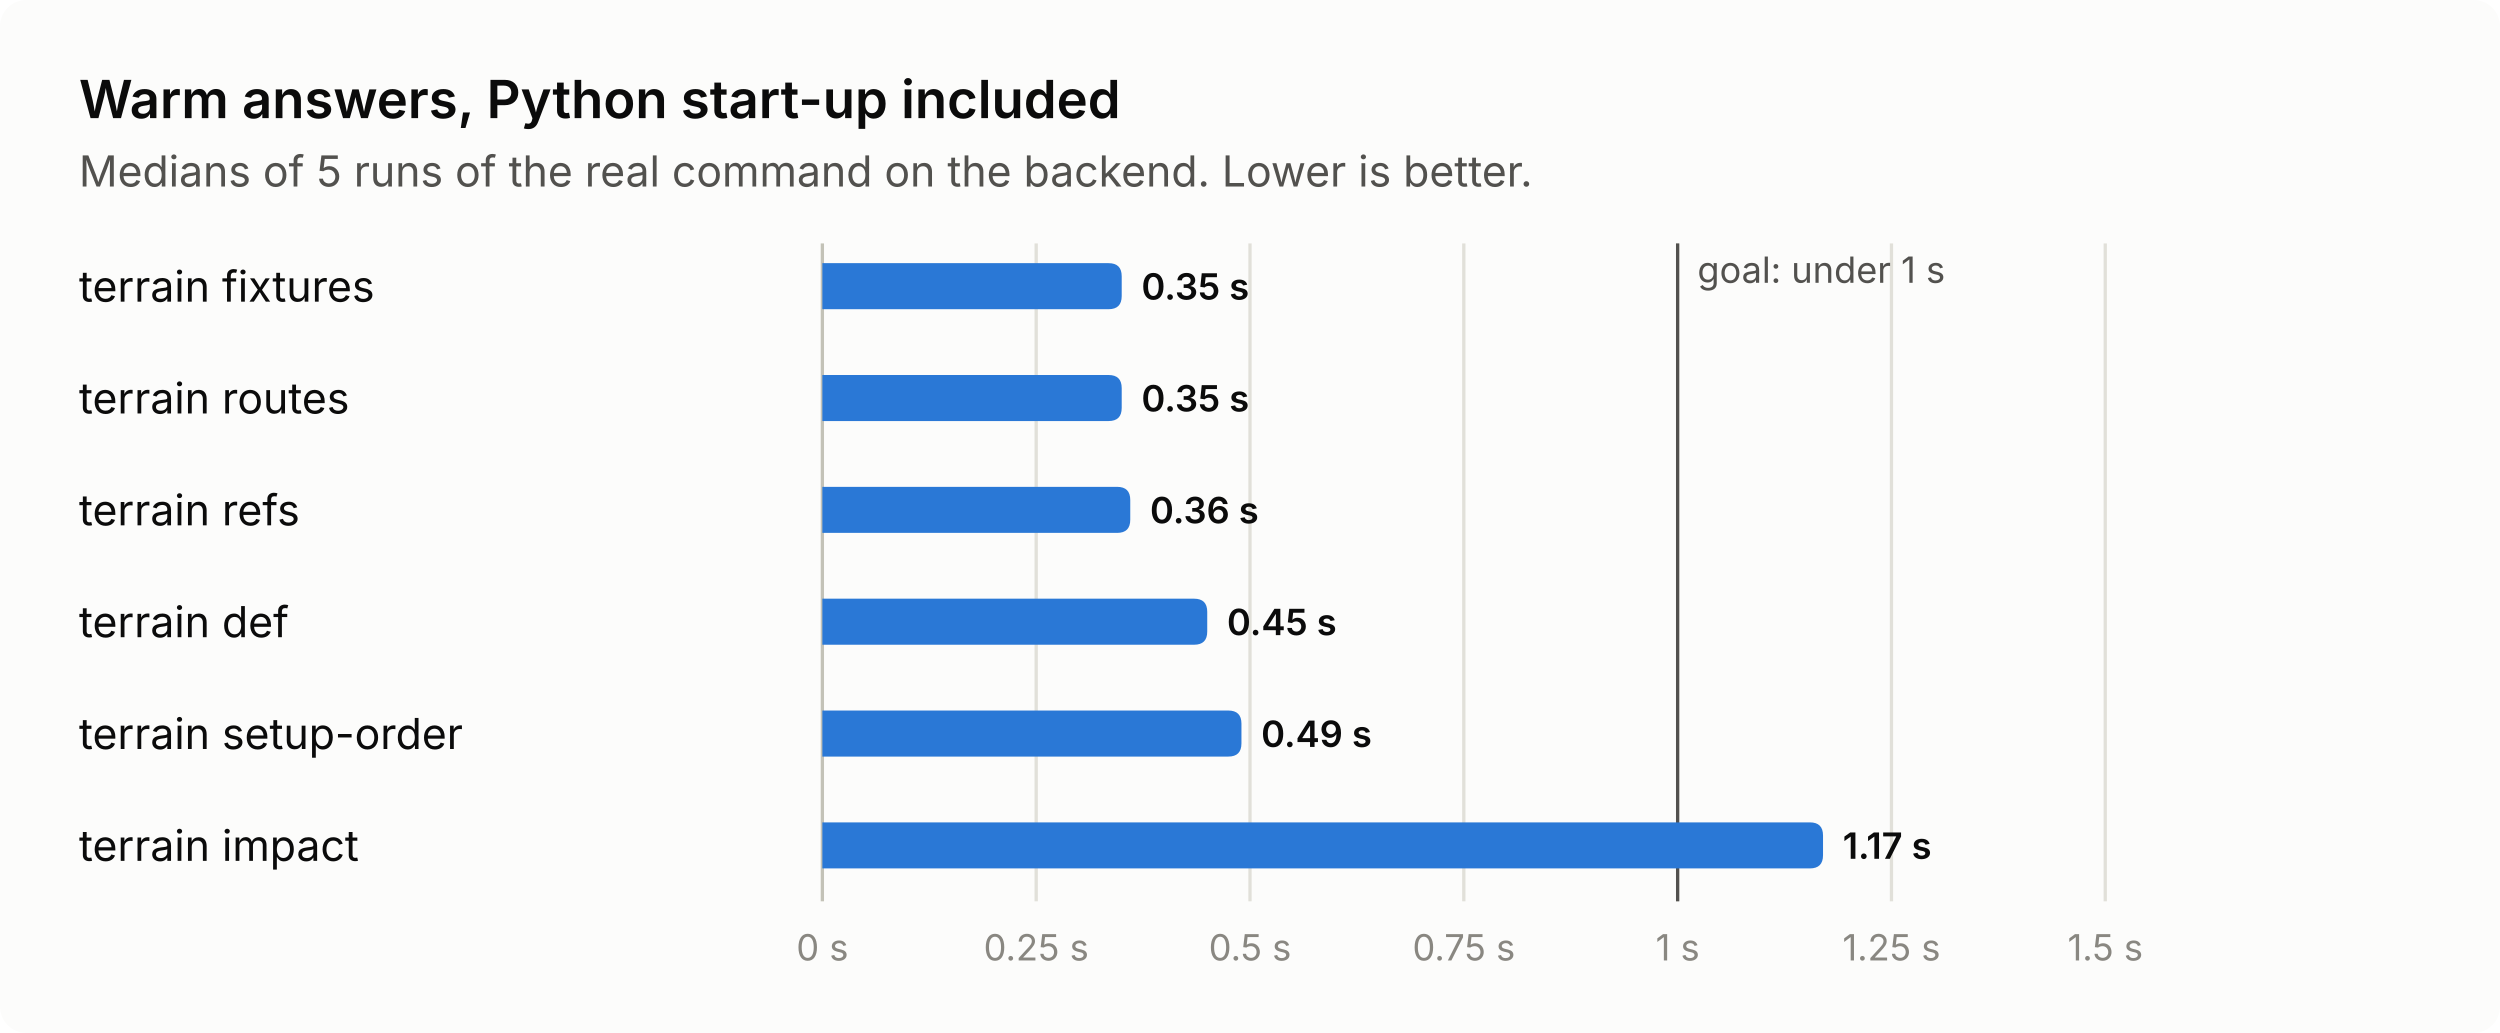
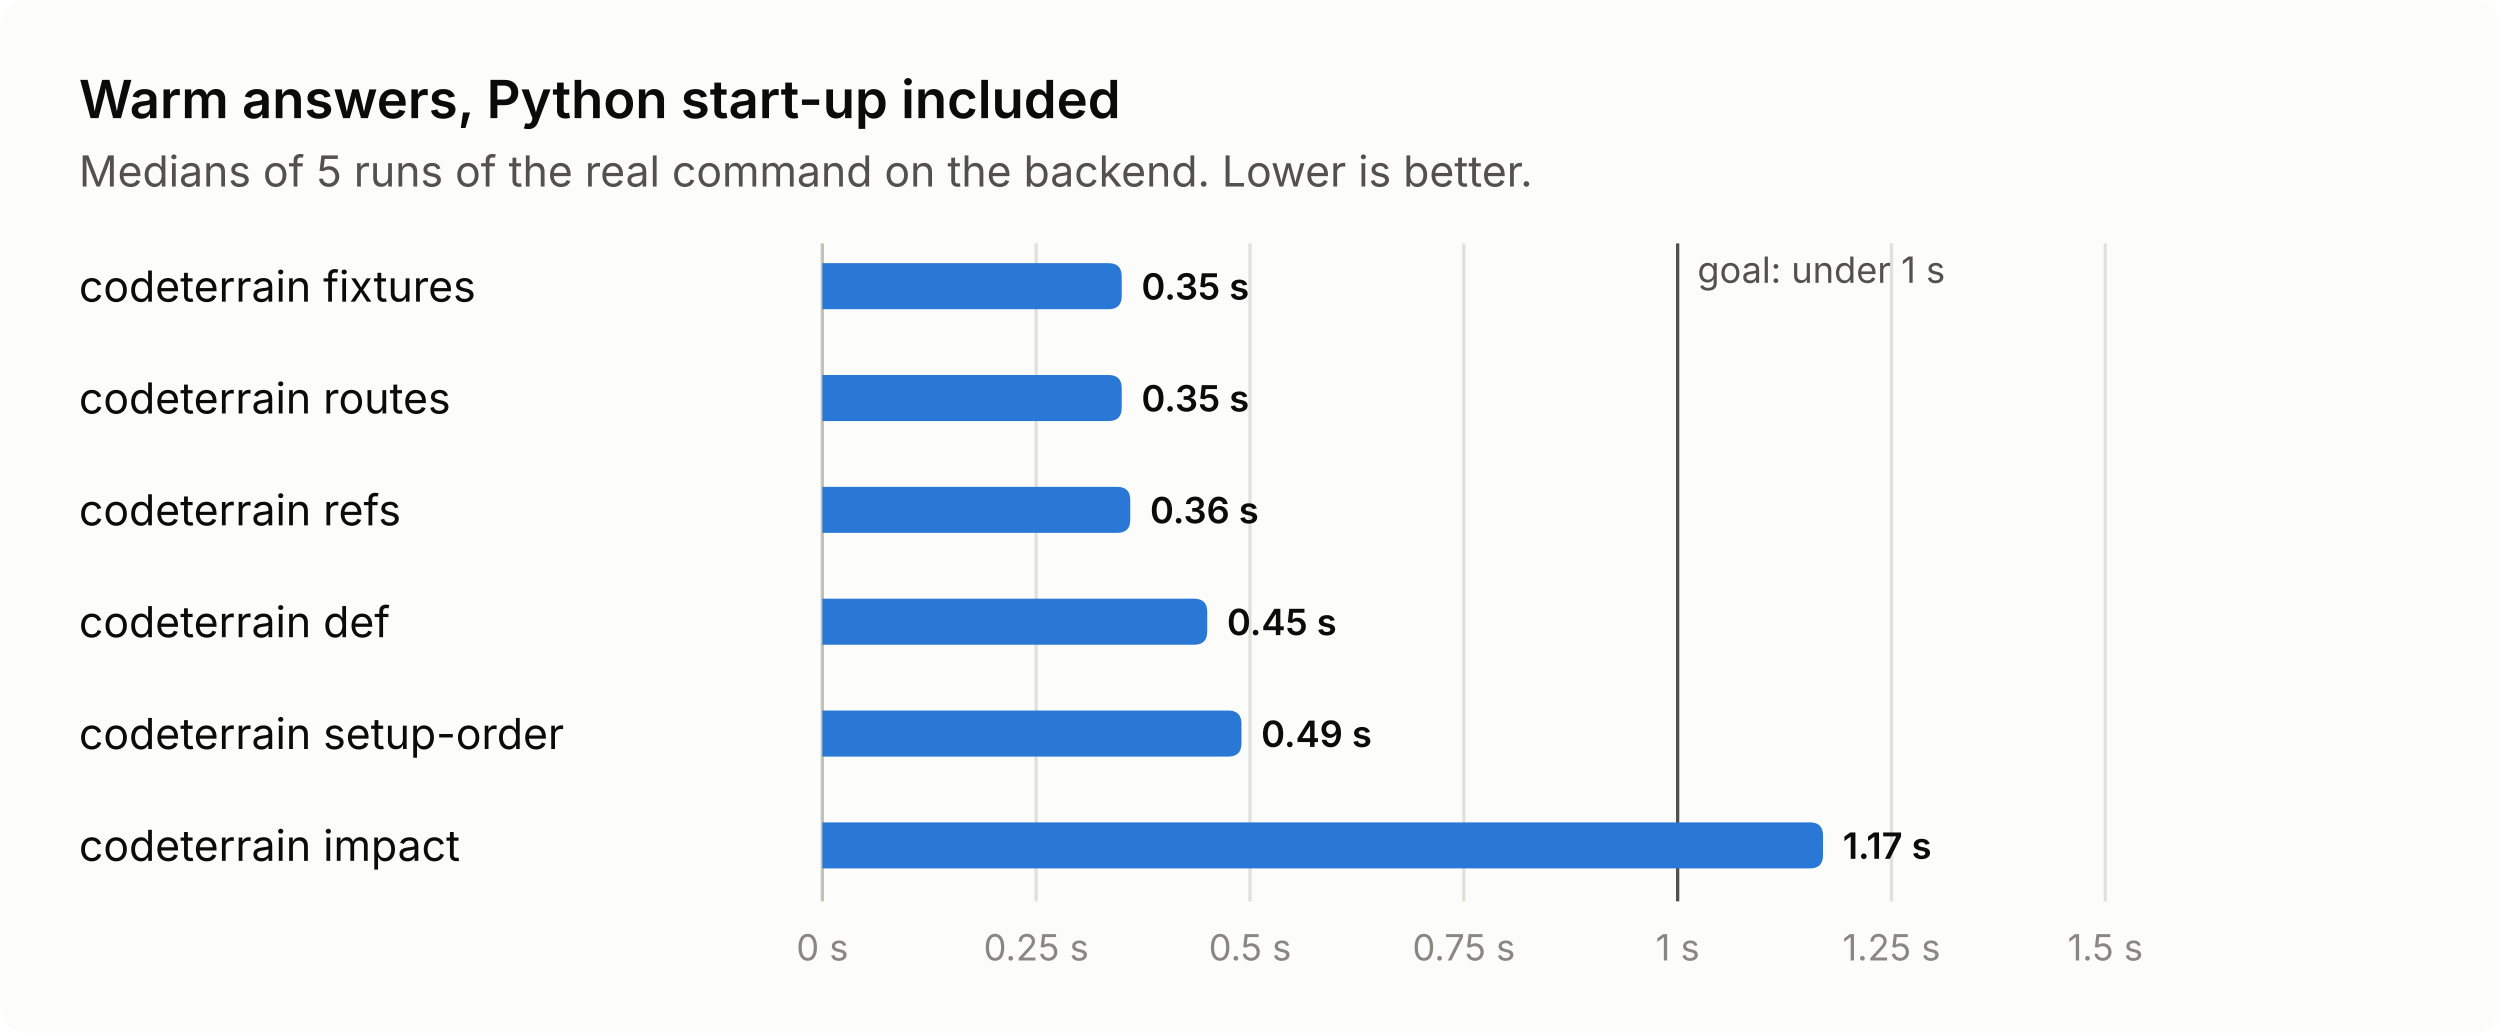
<svg xmlns="http://www.w3.org/2000/svg" width="760" height="314" viewBox="0 0 760 314" font-family="system-ui, -apple-system, &quot;Segoe UI&quot;, sans-serif" role="img">
  <rect width="760" height="314" rx="8" fill="#fcfcfb" />
  <text x="24.0" y="30.0" fill="#0b0b0b" font-size="16" font-weight="600" text-anchor="start" dominant-baseline="middle">Warm answers, Python start-up included</text>
  <text x="24.0" y="52.0" fill="#52514e" font-size="13" font-weight="400" text-anchor="start" dominant-baseline="middle">Medians of 5 runs of the real command on the backend. Lower is better.</text>
  <line x1="250.0" y1="74.0" x2="250.0" y2="274.0" stroke="#c3c2b7" stroke-width="1" />
  <text x="250.0" y="288.0" fill="#898781" font-size="11" font-weight="400" text-anchor="middle" dominant-baseline="middle">0 s</text>
  <line x1="315.0" y1="74.0" x2="315.0" y2="274.0" stroke="#e1e0d9" stroke-width="1" />
  <text x="315.0" y="288.0" fill="#898781" font-size="11" font-weight="400" text-anchor="middle" dominant-baseline="middle">0.25 s</text>
  <line x1="380.0" y1="74.0" x2="380.0" y2="274.0" stroke="#e1e0d9" stroke-width="1" />
  <text x="380.0" y="288.0" fill="#898781" font-size="11" font-weight="400" text-anchor="middle" dominant-baseline="middle">0.5 s</text>
  <line x1="445.0" y1="74.0" x2="445.0" y2="274.0" stroke="#e1e0d9" stroke-width="1" />
  <text x="445.0" y="288.0" fill="#898781" font-size="11" font-weight="400" text-anchor="middle" dominant-baseline="middle">0.75 s</text>
  <line x1="510.0" y1="74.0" x2="510.0" y2="274.0" stroke="#e1e0d9" stroke-width="1" />
  <text x="510.0" y="288.0" fill="#898781" font-size="11" font-weight="400" text-anchor="middle" dominant-baseline="middle">1 s</text>
  <line x1="575.0" y1="74.0" x2="575.0" y2="274.0" stroke="#e1e0d9" stroke-width="1" />
  <text x="575.0" y="288.0" fill="#898781" font-size="11" font-weight="400" text-anchor="middle" dominant-baseline="middle">1.25 s</text>
  <line x1="640.0" y1="74.0" x2="640.0" y2="274.0" stroke="#e1e0d9" stroke-width="1" />
  <text x="640.0" y="288.0" fill="#898781" font-size="11" font-weight="400" text-anchor="middle" dominant-baseline="middle">1.5 s</text>
  <line x1="510.0" y1="74.0" x2="510.0" y2="274.0" stroke="#52514e" stroke-width="1" />
  <text x="516.0" y="82.0" fill="#52514e" font-size="11" font-weight="400" text-anchor="start" dominant-baseline="middle">goal: under 1 s</text>
-   <text x="24.0" y="87.0" fill="#0b0b0b" font-size="13" font-weight="400" text-anchor="start" dominant-baseline="middle">terrain fixtures</text>
+   <text x="24.0" y="87.0" fill="#0b0b0b" font-size="13" font-weight="400" text-anchor="start" dominant-baseline="middle">codeterrain fixtures</text>
  <path d="M250.0 80.0 H337.0 Q341.0 80.0 341.0 84.0 V90.0 Q341.0 94.0 337.0 94.0 H250.0 Z" fill="#2a78d6" />
  <text x="347.0" y="87.0" fill="#0b0b0b" font-size="11" font-weight="600" text-anchor="start" dominant-baseline="middle">0.35 s</text>
-   <text x="24.0" y="121.0" fill="#0b0b0b" font-size="13" font-weight="400" text-anchor="start" dominant-baseline="middle">terrain routes</text>
+   <text x="24.0" y="121.0" fill="#0b0b0b" font-size="13" font-weight="400" text-anchor="start" dominant-baseline="middle">codeterrain routes</text>
  <path d="M250.0 114.0 H337.0 Q341.0 114.0 341.0 118.0 V124.0 Q341.0 128.0 337.0 128.0 H250.0 Z" fill="#2a78d6" />
  <text x="347.0" y="121.0" fill="#0b0b0b" font-size="11" font-weight="600" text-anchor="start" dominant-baseline="middle">0.35 s</text>
-   <text x="24.0" y="155.0" fill="#0b0b0b" font-size="13" font-weight="400" text-anchor="start" dominant-baseline="middle">terrain refs</text>
+   <text x="24.0" y="155.0" fill="#0b0b0b" font-size="13" font-weight="400" text-anchor="start" dominant-baseline="middle">codeterrain refs</text>
  <path d="M250.0 148.0 H339.6 Q343.6 148.0 343.6 152.0 V158.0 Q343.6 162.0 339.6 162.0 H250.0 Z" fill="#2a78d6" />
  <text x="349.6" y="155.0" fill="#0b0b0b" font-size="11" font-weight="600" text-anchor="start" dominant-baseline="middle">0.36 s</text>
-   <text x="24.0" y="189.0" fill="#0b0b0b" font-size="13" font-weight="400" text-anchor="start" dominant-baseline="middle">terrain def</text>
+   <text x="24.0" y="189.0" fill="#0b0b0b" font-size="13" font-weight="400" text-anchor="start" dominant-baseline="middle">codeterrain def</text>
  <path d="M250.0 182.0 H363.0 Q367.0 182.0 367.0 186.0 V192.0 Q367.0 196.0 363.0 196.0 H250.0 Z" fill="#2a78d6" />
  <text x="373.0" y="189.0" fill="#0b0b0b" font-size="11" font-weight="600" text-anchor="start" dominant-baseline="middle">0.45 s</text>
-   <text x="24.0" y="223.0" fill="#0b0b0b" font-size="13" font-weight="400" text-anchor="start" dominant-baseline="middle">terrain setup-order</text>
+   <text x="24.0" y="223.0" fill="#0b0b0b" font-size="13" font-weight="400" text-anchor="start" dominant-baseline="middle">codeterrain setup-order</text>
  <path d="M250.0 216.0 H373.4 Q377.4 216.0 377.4 220.0 V226.0 Q377.4 230.0 373.4 230.0 H250.0 Z" fill="#2a78d6" />
  <text x="383.4" y="223.0" fill="#0b0b0b" font-size="11" font-weight="600" text-anchor="start" dominant-baseline="middle">0.49 s</text>
-   <text x="24.0" y="257.0" fill="#0b0b0b" font-size="13" font-weight="400" text-anchor="start" dominant-baseline="middle">terrain impact</text>
+   <text x="24.0" y="257.0" fill="#0b0b0b" font-size="13" font-weight="400" text-anchor="start" dominant-baseline="middle">codeterrain impact</text>
  <path d="M250.0 250.0 H550.2 Q554.2 250.0 554.2 254.0 V260.0 Q554.2 264.0 550.2 264.0 H250.0 Z" fill="#2a78d6" />
  <text x="560.2" y="257.0" fill="#0b0b0b" font-size="11" font-weight="600" text-anchor="start" dominant-baseline="middle">1.17 s</text>
</svg>
